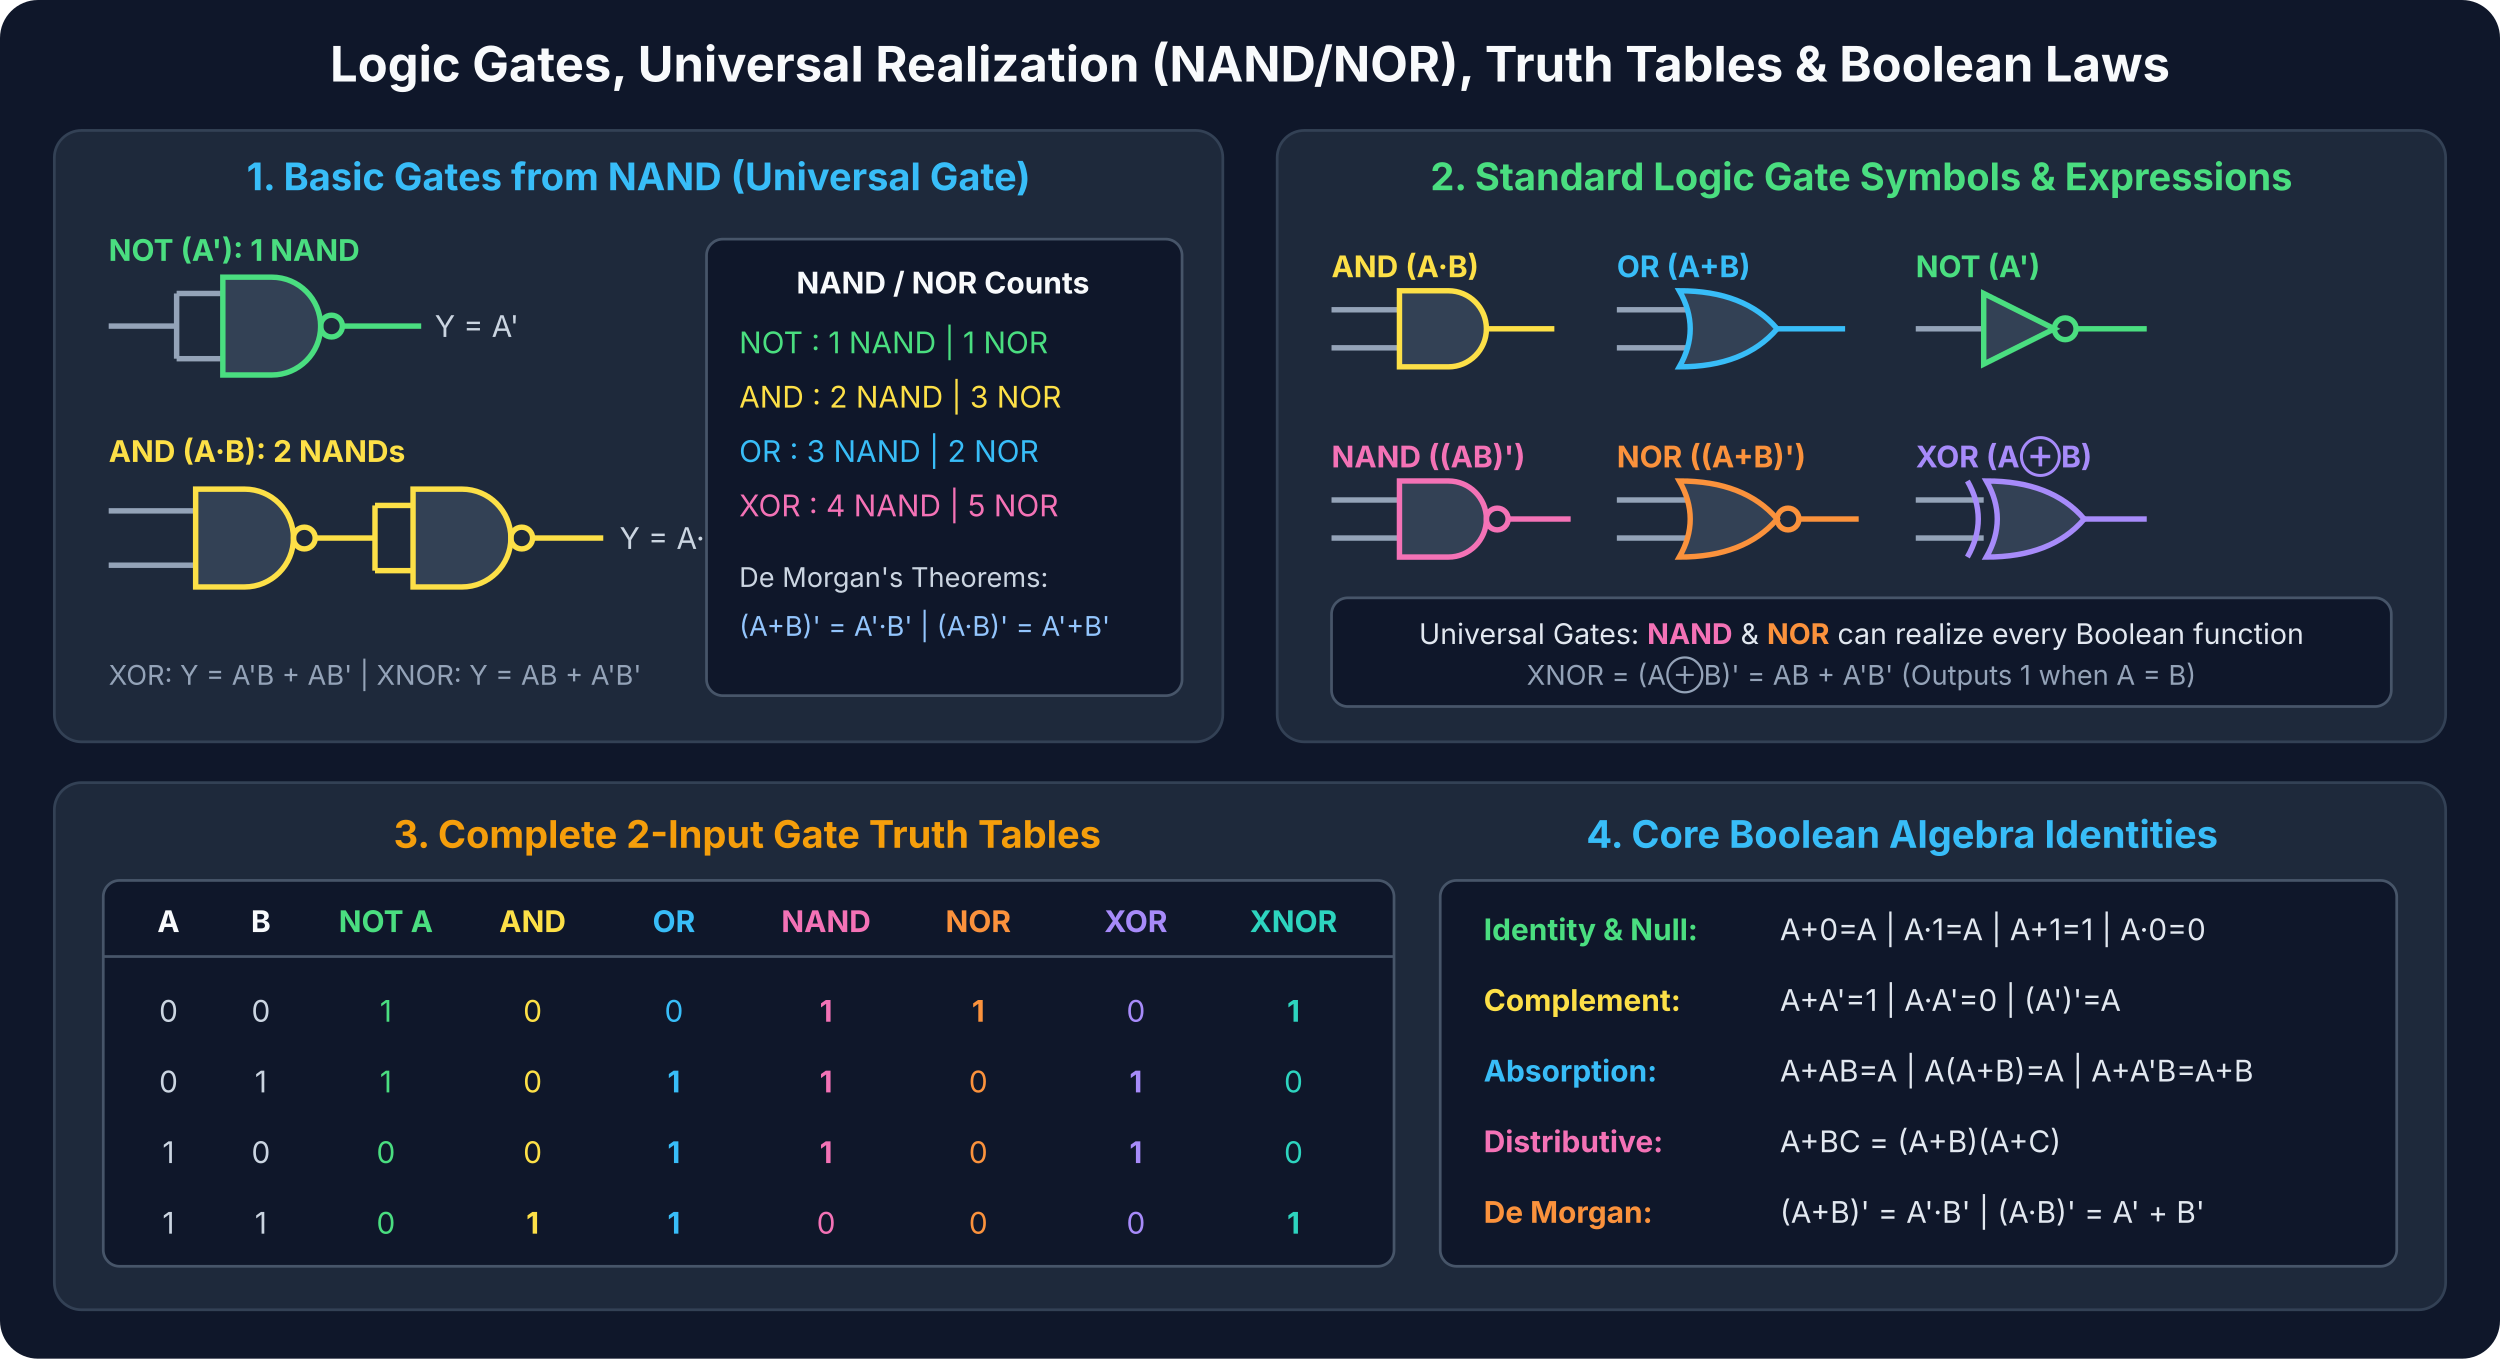
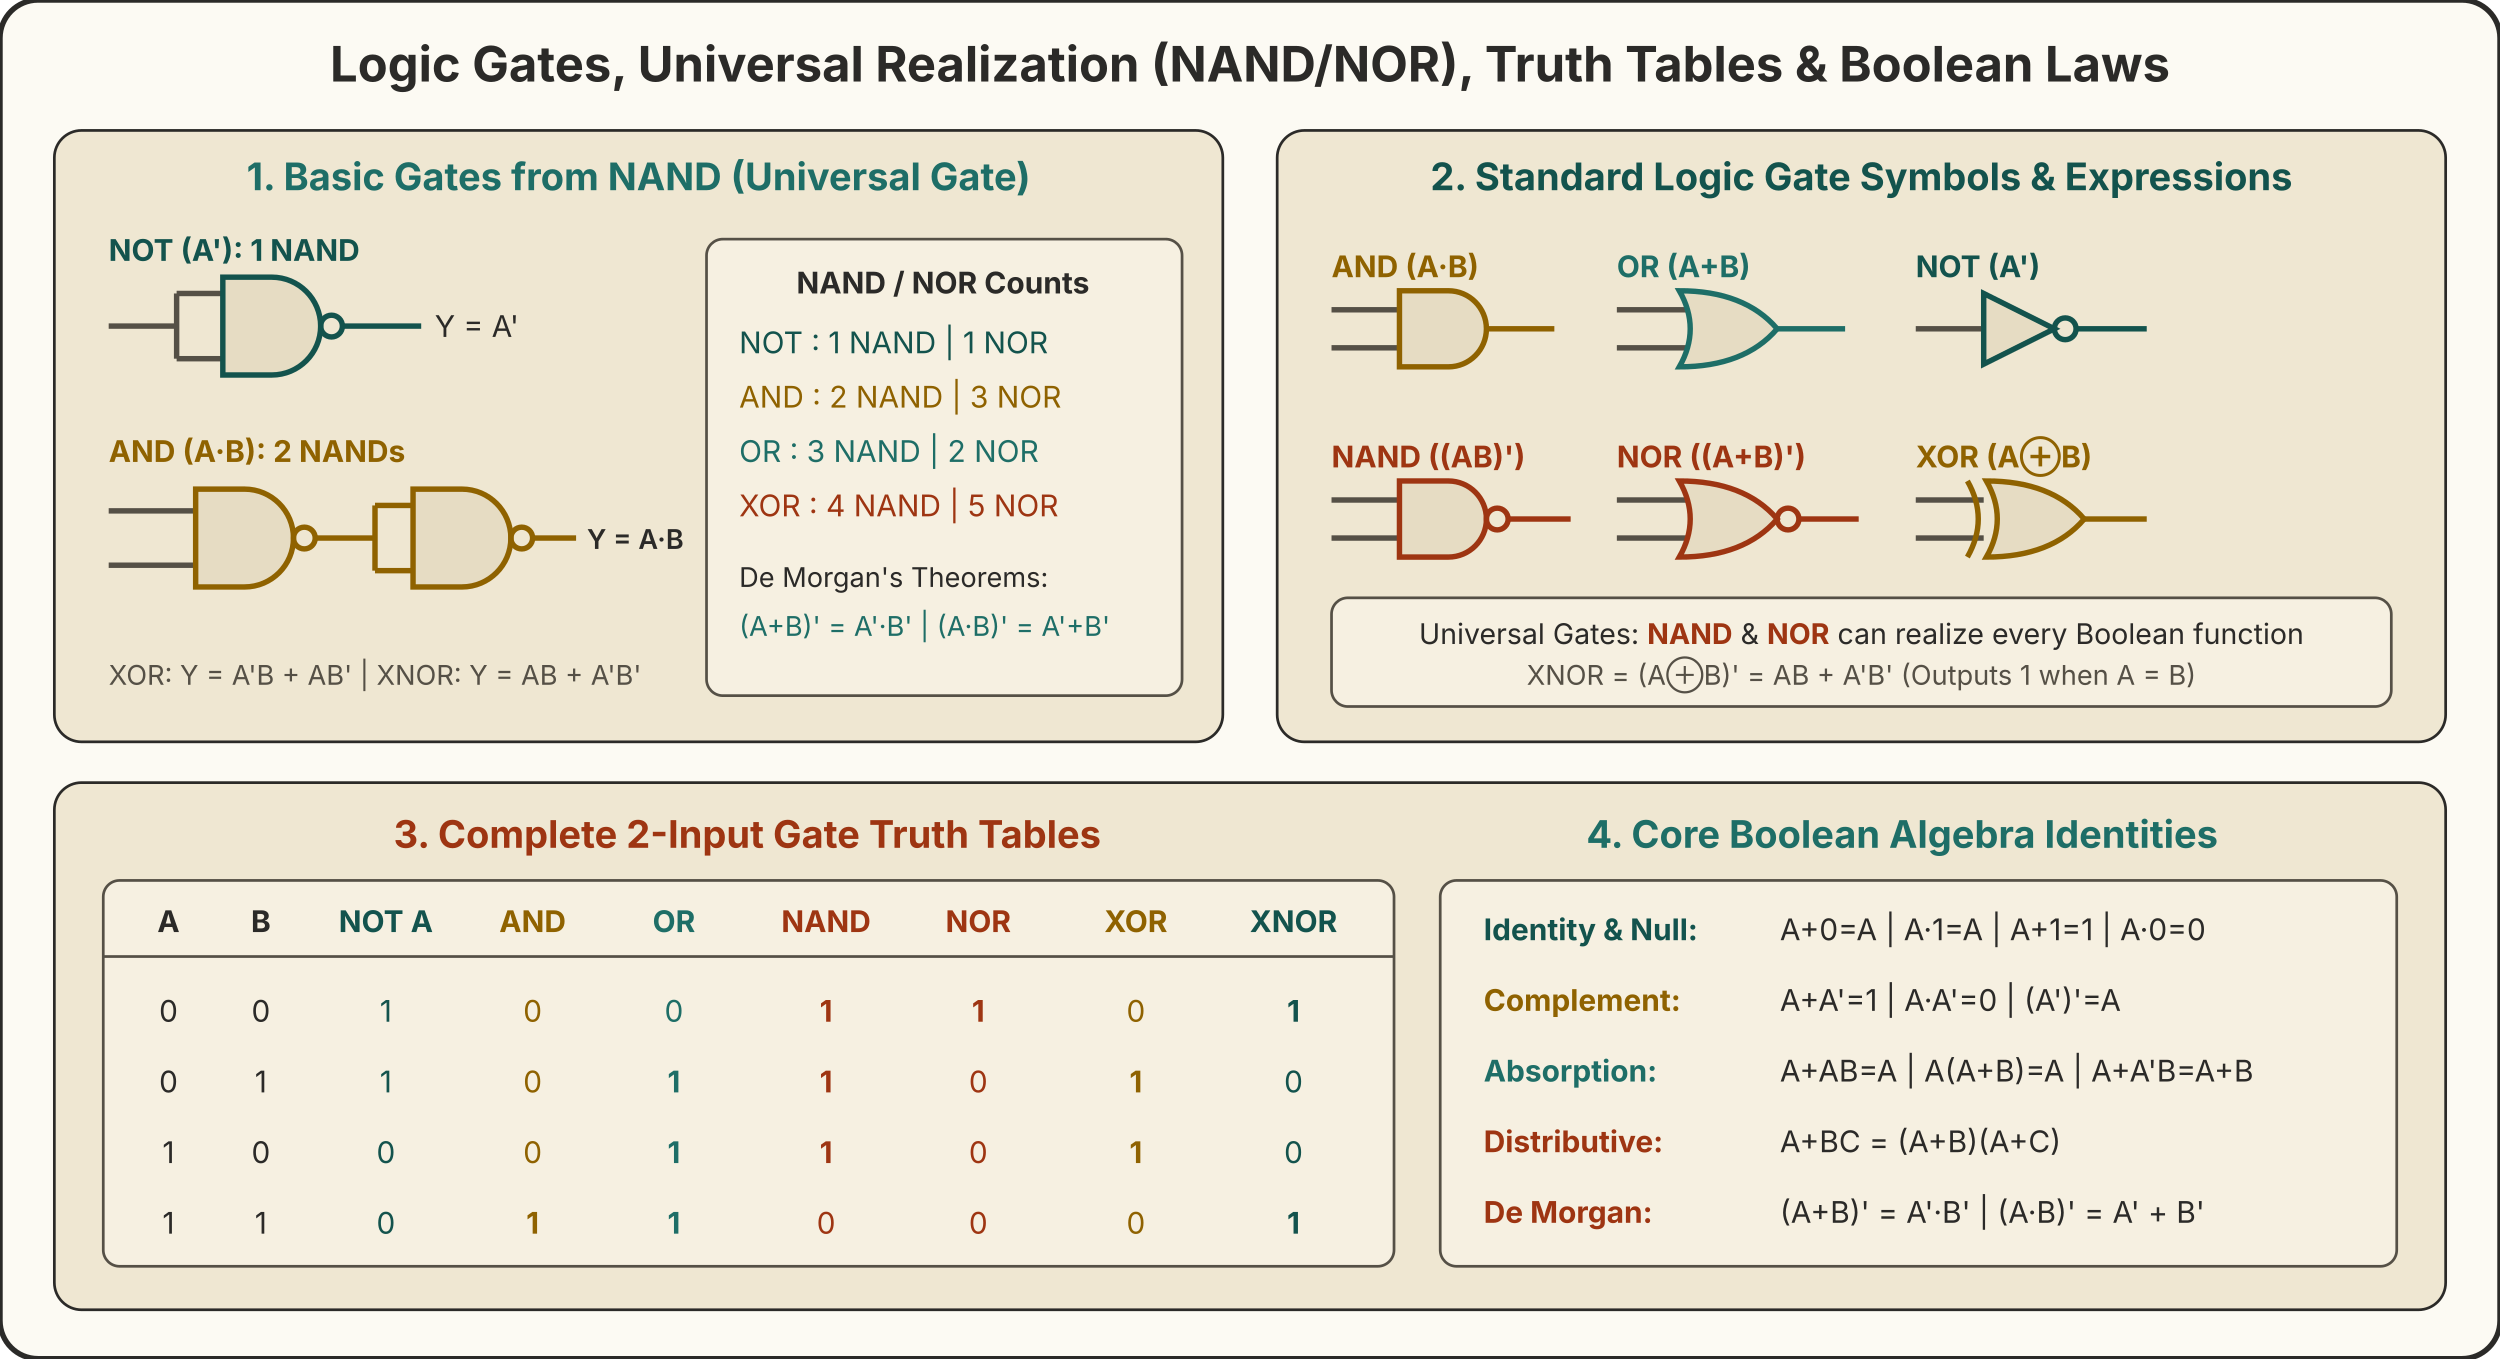
- <svg xmlns="http://www.w3.org/2000/svg" viewBox="0 0 920 500" font-family="system-ui, -apple-system, Segoe UI, sans-serif">
-   <rect width="920" height="500" rx="14" fill="#0f172a" />
-   <text x="460" y="30" text-anchor="middle" fill="#f8fafc" font-size="18" font-weight="700">Logic Gates, Universal Realization (NAND/NOR), Truth Tables &amp; Boolean Laws</text>
-   <rect x="20" y="48" width="430" height="225" rx="10" fill="#1e293b" stroke="#334155" />
-   <text x="235" y="70" text-anchor="middle" fill="#38bdf8" font-size="14" font-weight="700">1. Basic Gates from NAND (Universal Gate)</text>
-   <text x="40" y="96" fill="#4ade80" font-size="11" font-weight="700">NOT (A'): 1 NAND</text>
-   <line x1="40" y1="120" x2="65" y2="120" stroke="#94a3b8" stroke-width="2" />
-   <line x1="65" y1="108" x2="65" y2="132" stroke="#94a3b8" stroke-width="2" />
-   <line x1="65" y1="108" x2="82" y2="108" stroke="#94a3b8" stroke-width="2" />
-   <line x1="65" y1="132" x2="82" y2="132" stroke="#94a3b8" stroke-width="2" />
-   <path d="M 82 102 L 100 102 A 18 18 0 0 1 100 138 L 82 138 Z" fill="#334155" stroke="#4ade80" stroke-width="2" />
-   <circle cx="122" cy="120" r="4" fill="none" stroke="#4ade80" stroke-width="2" />
-   <line x1="126" y1="120" x2="155" y2="120" stroke="#4ade80" stroke-width="2" />
-   <text x="160" y="124" fill="#cbd5e1" font-size="11">Y = A'</text>
-   <text x="40" y="170" fill="#fde047" font-size="11" font-weight="700">AND (A·B): 2 NANDs</text>
-   <line x1="40" y1="188" x2="72" y2="188" stroke="#94a3b8" stroke-width="2" />
-   <line x1="40" y1="208" x2="72" y2="208" stroke="#94a3b8" stroke-width="2" />
-   <path d="M 72 180 L 90 180 A 18 18 0 0 1 90 216 L 72 216 Z" fill="#334155" stroke="#fde047" stroke-width="2" />
-   <circle cx="112" cy="198" r="4" fill="none" stroke="#fde047" stroke-width="2" />
-   <line x1="116" y1="198" x2="138" y2="198" stroke="#fde047" stroke-width="2" />
-   <line x1="138" y1="186" x2="138" y2="210" stroke="#fde047" stroke-width="2" />
-   <line x1="138" y1="186" x2="152" y2="186" stroke="#fde047" stroke-width="2" />
-   <line x1="138" y1="210" x2="152" y2="210" stroke="#fde047" stroke-width="2" />
-   <path d="M 152 180 L 170 180 A 18 18 0 0 1 170 216 L 152 216 Z" fill="#334155" stroke="#fde047" stroke-width="2" />
-   <circle cx="192" cy="198" r="4" fill="none" stroke="#fde047" stroke-width="2" />
-   <line x1="196" y1="198" x2="222" y2="198" stroke="#fde047" stroke-width="2" />
-   <text x="228" y="202" fill="#cbd5e1" font-size="11">Y = A·B</text>
-   <rect x="260" y="88" width="175" height="168" rx="6" fill="#0f172a" stroke="#475569" />
-   <text x="347" y="108" text-anchor="middle" fill="#f8fafc" font-size="11" font-weight="700">NAND / NOR Counts</text>
-   <text x="272" y="130" fill="#4ade80" font-size="11">NOT : 1 NAND | 1 NOR</text>
-   <text x="272" y="150" fill="#fde047" font-size="11">AND : 2 NAND | 3 NOR</text>
-   <text x="272" y="170" fill="#38bdf8" font-size="11">OR  : 3 NAND | 2 NOR</text>
-   <text x="272" y="190" fill="#f472b6" font-size="11">XOR : 4 NAND | 5 NOR</text>
-   <text x="272" y="216" fill="#cbd5e1" font-size="10">De Morgan's Theorems:</text>
-   <text x="272" y="234" fill="#93c5fd" font-size="10">(A+B)' = A'·B' | (A·B)' = A'+B'</text>
-   <text x="40" y="252" fill="#94a3b8" font-size="10">XOR: Y = A'B + AB' | XNOR: Y = AB + A'B'</text>
-   <rect x="470" y="48" width="430" height="225" rx="10" fill="#1e293b" stroke="#334155" />
-   <text x="685" y="70" text-anchor="middle" fill="#4ade80" font-size="14" font-weight="700">2. Standard Logic Gate Symbols &amp; Expressions</text>
-   <text x="490" y="102" fill="#fde047" font-size="11" font-weight="700">AND (A·B)</text>
-   <line x1="490" y1="114" x2="515" y2="114" stroke="#94a3b8" stroke-width="2" />
-   <line x1="490" y1="128" x2="515" y2="128" stroke="#94a3b8" stroke-width="2" />
-   <path d="M 515 107 L 533 107 A 14 14 0 0 1 533 135 L 515 135 Z" fill="#334155" stroke="#fde047" stroke-width="2" />
-   <line x1="547" y1="121" x2="572" y2="121" stroke="#fde047" stroke-width="2" />
-   <text x="595" y="102" fill="#38bdf8" font-size="11" font-weight="700">OR (A+B)</text>
-   <line x1="595" y1="114" x2="623" y2="114" stroke="#94a3b8" stroke-width="2" />
-   <line x1="595" y1="128" x2="623" y2="128" stroke="#94a3b8" stroke-width="2" />
-   <path d="M 618 107 Q 626 121 618 135 Q 642 135 654 121 Q 642 107 618 107 Z" fill="#334155" stroke="#38bdf8" stroke-width="2" />
-   <line x1="654" y1="121" x2="679" y2="121" stroke="#38bdf8" stroke-width="2" />
-   <text x="705" y="102" fill="#4ade80" font-size="11" font-weight="700">NOT (A')</text>
-   <line x1="705" y1="121" x2="730" y2="121" stroke="#94a3b8" stroke-width="2" />
-   <polygon points="730,108 730,134 756,121" fill="#334155" stroke="#4ade80" stroke-width="2" />
-   <circle cx="760" cy="121" r="4" fill="none" stroke="#4ade80" stroke-width="2" />
-   <line x1="764" y1="121" x2="790" y2="121" stroke="#4ade80" stroke-width="2" />
-   <text x="490" y="172" fill="#f472b6" font-size="11" font-weight="700">NAND ((AB)')</text>
-   <line x1="490" y1="184" x2="515" y2="184" stroke="#94a3b8" stroke-width="2" />
-   <line x1="490" y1="198" x2="515" y2="198" stroke="#94a3b8" stroke-width="2" />
-   <path d="M 515 177 L 533 177 A 14 14 0 0 1 533 205 L 515 205 Z" fill="#334155" stroke="#f472b6" stroke-width="2" />
-   <circle cx="551" cy="191" r="4" fill="none" stroke="#f472b6" stroke-width="2" />
-   <line x1="555" y1="191" x2="578" y2="191" stroke="#f472b6" stroke-width="2" />
-   <text x="595" y="172" fill="#fb923c" font-size="11" font-weight="700">NOR ((A+B)')</text>
-   <line x1="595" y1="184" x2="623" y2="184" stroke="#94a3b8" stroke-width="2" />
-   <line x1="595" y1="198" x2="623" y2="198" stroke="#94a3b8" stroke-width="2" />
-   <path d="M 618 177 Q 626 191 618 205 Q 642 205 654 191 Q 642 177 618 177 Z" fill="#334155" stroke="#fb923c" stroke-width="2" />
-   <circle cx="658" cy="191" r="4" fill="none" stroke="#fb923c" stroke-width="2" />
-   <line x1="662" y1="191" x2="684" y2="191" stroke="#fb923c" stroke-width="2" />
-   <text x="705" y="172" fill="#a78bfa" font-size="11" font-weight="700">XOR (A⊕B)</text>
-   <line x1="705" y1="184" x2="730" y2="184" stroke="#94a3b8" stroke-width="2" />
-   <line x1="705" y1="198" x2="730" y2="198" stroke="#94a3b8" stroke-width="2" />
-   <path d="M 724 177 Q 732 191 724 205" fill="none" stroke="#a78bfa" stroke-width="2" />
-   <path d="M 731 177 Q 739 191 731 205 Q 755 205 767 191 Q 755 177 731 177 Z" fill="#334155" stroke="#a78bfa" stroke-width="2" />
-   <line x1="767" y1="191" x2="790" y2="191" stroke="#a78bfa" stroke-width="2" />
-   <rect x="490" y="220" width="390" height="40" rx="6" fill="#0f172a" stroke="#475569" />
-   <text x="685" y="237" text-anchor="middle" fill="#e2e8f0" font-size="10.5">Universal Gates: <tspan fill="#f472b6" font-weight="700">NAND</tspan> &amp; <tspan fill="#fb923c" font-weight="700">NOR</tspan> can realize every Boolean function</text>
-   <text x="685" y="252" text-anchor="middle" fill="#94a3b8" font-size="10">XNOR = (A⊕B)' = AB + A'B' (Outputs 1 when A = B)</text>
-   <rect x="20" y="288" width="880" height="194" rx="10" fill="#1e293b" stroke="#334155" />
-   <text x="275" y="312" text-anchor="middle" fill="#f59e0b" font-size="14" font-weight="700">3. Complete 2-Input Gate Truth Tables</text>
-   <text x="700" y="312" text-anchor="middle" fill="#38bdf8" font-size="14" font-weight="700">4. Core Boolean Algebra Identities</text>
-   <rect x="38" y="324" width="475" height="142" rx="6" fill="#0f172a" stroke="#475569" />
-   <line x1="38" y1="352" x2="513" y2="352" stroke="#475569" />
-   <text x="62" y="343" text-anchor="middle" fill="#f8fafc" font-size="11" font-weight="700">A</text>
-   <text x="96" y="343" text-anchor="middle" fill="#f8fafc" font-size="11" font-weight="700">B</text>
-   <text x="142" y="343" text-anchor="middle" fill="#4ade80" font-size="11" font-weight="700">NOT A</text>
-   <text x="196" y="343" text-anchor="middle" fill="#fde047" font-size="11" font-weight="700">AND</text>
-   <text x="248" y="343" text-anchor="middle" fill="#38bdf8" font-size="11" font-weight="700">OR</text>
-   <text x="304" y="343" text-anchor="middle" fill="#f472b6" font-size="11" font-weight="700">NAND</text>
-   <text x="360" y="343" text-anchor="middle" fill="#fb923c" font-size="11" font-weight="700">NOR</text>
-   <text x="418" y="343" text-anchor="middle" fill="#a78bfa" font-size="11" font-weight="700">XOR</text>
-   <text x="476" y="343" text-anchor="middle" fill="#2dd4bf" font-size="11" font-weight="700">XNOR</text>
-   <text x="62" y="376" text-anchor="middle" fill="#cbd5e1" font-size="11">0</text>
-   <text x="96" y="376" text-anchor="middle" fill="#cbd5e1" font-size="11">0</text>
-   <text x="142" y="376" text-anchor="middle" fill="#4ade80" font-size="11">1</text>
-   <text x="196" y="376" text-anchor="middle" fill="#fde047" font-size="11">0</text>
-   <text x="248" y="376" text-anchor="middle" fill="#38bdf8" font-size="11">0</text>
-   <text x="304" y="376" text-anchor="middle" fill="#f472b6" font-size="11" font-weight="700">1</text>
-   <text x="360" y="376" text-anchor="middle" fill="#fb923c" font-size="11" font-weight="700">1</text>
-   <text x="418" y="376" text-anchor="middle" fill="#a78bfa" font-size="11">0</text>
-   <text x="476" y="376" text-anchor="middle" fill="#2dd4bf" font-size="11" font-weight="700">1</text>
-   <text x="62" y="402" text-anchor="middle" fill="#cbd5e1" font-size="11">0</text>
-   <text x="96" y="402" text-anchor="middle" fill="#cbd5e1" font-size="11">1</text>
-   <text x="142" y="402" text-anchor="middle" fill="#4ade80" font-size="11">1</text>
-   <text x="196" y="402" text-anchor="middle" fill="#fde047" font-size="11">0</text>
-   <text x="248" y="402" text-anchor="middle" fill="#38bdf8" font-size="11" font-weight="700">1</text>
-   <text x="304" y="402" text-anchor="middle" fill="#f472b6" font-size="11" font-weight="700">1</text>
-   <text x="360" y="402" text-anchor="middle" fill="#fb923c" font-size="11">0</text>
-   <text x="418" y="402" text-anchor="middle" fill="#a78bfa" font-size="11" font-weight="700">1</text>
-   <text x="476" y="402" text-anchor="middle" fill="#2dd4bf" font-size="11">0</text>
-   <text x="62" y="428" text-anchor="middle" fill="#cbd5e1" font-size="11">1</text>
-   <text x="96" y="428" text-anchor="middle" fill="#cbd5e1" font-size="11">0</text>
-   <text x="142" y="428" text-anchor="middle" fill="#4ade80" font-size="11">0</text>
-   <text x="196" y="428" text-anchor="middle" fill="#fde047" font-size="11">0</text>
-   <text x="248" y="428" text-anchor="middle" fill="#38bdf8" font-size="11" font-weight="700">1</text>
-   <text x="304" y="428" text-anchor="middle" fill="#f472b6" font-size="11" font-weight="700">1</text>
-   <text x="360" y="428" text-anchor="middle" fill="#fb923c" font-size="11">0</text>
-   <text x="418" y="428" text-anchor="middle" fill="#a78bfa" font-size="11" font-weight="700">1</text>
-   <text x="476" y="428" text-anchor="middle" fill="#2dd4bf" font-size="11">0</text>
-   <text x="62" y="454" text-anchor="middle" fill="#cbd5e1" font-size="11">1</text>
-   <text x="96" y="454" text-anchor="middle" fill="#cbd5e1" font-size="11">1</text>
-   <text x="142" y="454" text-anchor="middle" fill="#4ade80" font-size="11">0</text>
-   <text x="196" y="454" text-anchor="middle" fill="#fde047" font-size="11" font-weight="700">1</text>
-   <text x="248" y="454" text-anchor="middle" fill="#38bdf8" font-size="11" font-weight="700">1</text>
-   <text x="304" y="454" text-anchor="middle" fill="#f472b6" font-size="11">0</text>
-   <text x="360" y="454" text-anchor="middle" fill="#fb923c" font-size="11">0</text>
-   <text x="418" y="454" text-anchor="middle" fill="#a78bfa" font-size="11">0</text>
-   <text x="476" y="454" text-anchor="middle" fill="#2dd4bf" font-size="11" font-weight="700">1</text>
-   <rect x="530" y="324" width="352" height="142" rx="6" fill="#0f172a" stroke="#475569" />
-   <text x="546" y="346" fill="#4ade80" font-size="11" font-weight="700">Identity &amp; Null:</text>
-   <text x="655" y="346" fill="#e2e8f0" font-size="11">A+0=A | A·1=A | A+1=1 | A·0=0</text>
-   <text x="546" y="372" fill="#fde047" font-size="11" font-weight="700">Complement:</text>
-   <text x="655" y="372" fill="#e2e8f0" font-size="11">A+A'=1 | A·A'=0 | (A')'=A</text>
-   <text x="546" y="398" fill="#38bdf8" font-size="11" font-weight="700">Absorption:</text>
-   <text x="655" y="398" fill="#e2e8f0" font-size="11">A+AB=A | A(A+B)=A | A+A'B=A+B</text>
-   <text x="546" y="424" fill="#f472b6" font-size="11" font-weight="700">Distributive:</text>
-   <text x="655" y="424" fill="#e2e8f0" font-size="11">A+BC = (A+B)(A+C)</text>
-   <text x="546" y="450" fill="#fb923c" font-size="11" font-weight="700">De Morgan:</text>
-   <text x="655" y="450" fill="#e2e8f0" font-size="11">(A+B)' = A'·B'  |  (A·B)' = A' + B'</text>
+ <svg xmlns="http://www.w3.org/2000/svg" viewBox="0 0 920 500" font-family="Inter, system-ui, sans-serif">
+   <rect width="920" height="500" rx="14" fill="#fcfaf3" stroke="#2b2a28" stroke-width="2" />
+   <text x="460" y="30" text-anchor="middle" fill="#2b2a28" font-size="18" font-weight="700">Logic Gates, Universal Realization (NAND/NOR), Truth Tables &amp; Boolean Laws</text>
+   <rect x="20" y="48" width="430" height="225" rx="10" fill="#efe7d2" stroke="#2b2a28" />
+   <text x="235" y="70" text-anchor="middle" fill="#1e6e67" font-size="14" font-weight="700">1. Basic Gates from NAND (Universal Gate)</text>
+   <text x="40" y="96" fill="#13534d" font-size="11" font-weight="700">NOT (A'): 1 NAND</text>
+   <line x1="40" y1="120" x2="65" y2="120" stroke="#555046" stroke-width="2" />
+   <line x1="65" y1="108" x2="65" y2="132" stroke="#555046" stroke-width="2" />
+   <line x1="65" y1="108" x2="82" y2="108" stroke="#555046" stroke-width="2" />
+   <line x1="65" y1="132" x2="82" y2="132" stroke="#555046" stroke-width="2" />
+   <path d="M 82 102 L 100 102 A 18 18 0 0 1 100 138 L 82 138 Z" fill="#e6dcc3" stroke="#13534d" stroke-width="2" />
+   <circle cx="122" cy="120" r="4" fill="none" stroke="#13534d" stroke-width="2" />
+   <line x1="126" y1="120" x2="155" y2="120" stroke="#13534d" stroke-width="2" />
+   <text x="160" y="124" fill="#2b2a28" font-size="11">Y = A'</text>
+   <text x="40" y="170" fill="#8f6200" font-size="11" font-weight="700">AND (A·B): 2 NANDs</text>
+   <line x1="40" y1="188" x2="72" y2="188" stroke="#555046" stroke-width="2" />
+   <line x1="40" y1="208" x2="72" y2="208" stroke="#555046" stroke-width="2" />
+   <path d="M 72 180 L 90 180 A 18 18 0 0 1 90 216 L 72 216 Z" fill="#e6dcc3" stroke="#8f6200" stroke-width="2" />
+   <circle cx="112" cy="198" r="4" fill="none" stroke="#8f6200" stroke-width="2" />
+   <line x1="116" y1="198" x2="138" y2="198" stroke="#8f6200" stroke-width="2" />
+   <line x1="138" y1="186" x2="138" y2="210" stroke="#8f6200" stroke-width="2" />
+   <line x1="138" y1="186" x2="152" y2="186" stroke="#8f6200" stroke-width="2" />
+   <line x1="138" y1="210" x2="152" y2="210" stroke="#8f6200" stroke-width="2" />
+   <path d="M 152 180 L 170 180 A 18 18 0 0 1 170 216 L 152 216 Z" fill="#e6dcc3" stroke="#8f6200" stroke-width="2" />
+   <circle cx="192" cy="198" r="4" fill="none" stroke="#8f6200" stroke-width="2" />
+   <line x1="196" y1="198" x2="212" y2="198" stroke="#8f6200" stroke-width="2" />
+   <text x="216" y="202" fill="#2b2a28" font-size="10" font-weight="600">Y = A·B</text>
+   <rect x="260" y="88" width="175" height="168" rx="6" fill="#f6f0e1" stroke="#555046" />
+   <text x="347" y="108" text-anchor="middle" fill="#2b2a28" font-size="11" font-weight="700">NAND / NOR Counts</text>
+   <text x="272" y="130" fill="#13534d" font-size="11">NOT : 1 NAND | 1 NOR</text>
+   <text x="272" y="150" fill="#8f6200" font-size="11">AND : 2 NAND | 3 NOR</text>
+   <text x="272" y="170" fill="#1e6e67" font-size="11">OR  : 3 NAND | 2 NOR</text>
+   <text x="272" y="190" fill="#9e3512" font-size="11">XOR : 4 NAND | 5 NOR</text>
+   <text x="272" y="216" fill="#2b2a28" font-size="10">De Morgan's Theorems:</text>
+   <text x="272" y="234" fill="#1e6e67" font-size="10">(A+B)' = A'·B' | (A·B)' = A'+B'</text>
+   <text x="40" y="252" fill="#555046" font-size="10">XOR: Y = A'B + AB' | XNOR: Y = AB + A'B'</text>
+   <rect x="470" y="48" width="430" height="225" rx="10" fill="#efe7d2" stroke="#2b2a28" />
+   <text x="685" y="70" text-anchor="middle" fill="#13534d" font-size="14" font-weight="700">2. Standard Logic Gate Symbols &amp; Expressions</text>
+   <text x="490" y="102" fill="#8f6200" font-size="11" font-weight="700">AND (A·B)</text>
+   <line x1="490" y1="114" x2="515" y2="114" stroke="#555046" stroke-width="2" />
+   <line x1="490" y1="128" x2="515" y2="128" stroke="#555046" stroke-width="2" />
+   <path d="M 515 107 L 533 107 A 14 14 0 0 1 533 135 L 515 135 Z" fill="#e6dcc3" stroke="#8f6200" stroke-width="2" />
+   <line x1="547" y1="121" x2="572" y2="121" stroke="#8f6200" stroke-width="2" />
+   <text x="595" y="102" fill="#1e6e67" font-size="11" font-weight="700">OR (A+B)</text>
+   <line x1="595" y1="114" x2="623" y2="114" stroke="#555046" stroke-width="2" />
+   <line x1="595" y1="128" x2="623" y2="128" stroke="#555046" stroke-width="2" />
+   <path d="M 618 107 Q 626 121 618 135 Q 642 135 654 121 Q 642 107 618 107 Z" fill="#e6dcc3" stroke="#1e6e67" stroke-width="2" />
+   <line x1="654" y1="121" x2="679" y2="121" stroke="#1e6e67" stroke-width="2" />
+   <text x="705" y="102" fill="#13534d" font-size="11" font-weight="700">NOT (A')</text>
+   <line x1="705" y1="121" x2="730" y2="121" stroke="#555046" stroke-width="2" />
+   <polygon points="730,108 730,134 756,121" fill="#e6dcc3" stroke="#13534d" stroke-width="2" />
+   <circle cx="760" cy="121" r="4" fill="none" stroke="#13534d" stroke-width="2" />
+   <line x1="764" y1="121" x2="790" y2="121" stroke="#13534d" stroke-width="2" />
+   <text x="490" y="172" fill="#9e3512" font-size="11" font-weight="700">NAND ((AB)')</text>
+   <line x1="490" y1="184" x2="515" y2="184" stroke="#555046" stroke-width="2" />
+   <line x1="490" y1="198" x2="515" y2="198" stroke="#555046" stroke-width="2" />
+   <path d="M 515 177 L 533 177 A 14 14 0 0 1 533 205 L 515 205 Z" fill="#e6dcc3" stroke="#9e3512" stroke-width="2" />
+   <circle cx="551" cy="191" r="4" fill="none" stroke="#9e3512" stroke-width="2" />
+   <line x1="555" y1="191" x2="578" y2="191" stroke="#9e3512" stroke-width="2" />
+   <text x="595" y="172" fill="#9e3512" font-size="11" font-weight="700">NOR ((A+B)')</text>
+   <line x1="595" y1="184" x2="623" y2="184" stroke="#555046" stroke-width="2" />
+   <line x1="595" y1="198" x2="623" y2="198" stroke="#555046" stroke-width="2" />
+   <path d="M 618 177 Q 626 191 618 205 Q 642 205 654 191 Q 642 177 618 177 Z" fill="#e6dcc3" stroke="#9e3512" stroke-width="2" />
+   <circle cx="658" cy="191" r="4" fill="none" stroke="#9e3512" stroke-width="2" />
+   <line x1="662" y1="191" x2="684" y2="191" stroke="#9e3512" stroke-width="2" />
+   <text x="705" y="172" fill="#8f6200" font-size="11" font-weight="700">XOR (A⊕B)</text>
+   <line x1="705" y1="184" x2="730" y2="184" stroke="#555046" stroke-width="2" />
+   <line x1="705" y1="198" x2="730" y2="198" stroke="#555046" stroke-width="2" />
+   <path d="M 724 177 Q 732 191 724 205" fill="none" stroke="#8f6200" stroke-width="2" />
+   <path d="M 731 177 Q 739 191 731 205 Q 755 205 767 191 Q 755 177 731 177 Z" fill="#e6dcc3" stroke="#8f6200" stroke-width="2" />
+   <line x1="767" y1="191" x2="790" y2="191" stroke="#8f6200" stroke-width="2" />
+   <rect x="490" y="220" width="390" height="40" rx="6" fill="#f6f0e1" stroke="#555046" />
+   <text x="685" y="237" text-anchor="middle" fill="#2b2a28" font-size="10.5">Universal Gates: <tspan fill="#9e3512" font-weight="700">NAND</tspan> &amp; <tspan fill="#9e3512" font-weight="700">NOR</tspan> can realize every Boolean function</text>
+   <text x="685" y="252" text-anchor="middle" fill="#555046" font-size="10">XNOR = (A⊕B)' = AB + A'B' (Outputs 1 when A = B)</text>
+   <rect x="20" y="288" width="880" height="194" rx="10" fill="#efe7d2" stroke="#2b2a28" />
+   <text x="275" y="312" text-anchor="middle" fill="#9e3512" font-size="14" font-weight="700">3. Complete 2-Input Gate Truth Tables</text>
+   <text x="700" y="312" text-anchor="middle" fill="#1e6e67" font-size="14" font-weight="700">4. Core Boolean Algebra Identities</text>
+   <rect x="38" y="324" width="475" height="142" rx="6" fill="#f6f0e1" stroke="#555046" />
+   <line x1="38" y1="352" x2="513" y2="352" stroke="#555046" />
+   <text x="62" y="343" text-anchor="middle" fill="#2b2a28" font-size="11" font-weight="700">A</text>
+   <text x="96" y="343" text-anchor="middle" fill="#2b2a28" font-size="11" font-weight="700">B</text>
+   <text x="142" y="343" text-anchor="middle" fill="#13534d" font-size="11" font-weight="700">NOT A</text>
+   <text x="196" y="343" text-anchor="middle" fill="#8f6200" font-size="11" font-weight="700">AND</text>
+   <text x="248" y="343" text-anchor="middle" fill="#1e6e67" font-size="11" font-weight="700">OR</text>
+   <text x="304" y="343" text-anchor="middle" fill="#9e3512" font-size="11" font-weight="700">NAND</text>
+   <text x="360" y="343" text-anchor="middle" fill="#9e3512" font-size="11" font-weight="700">NOR</text>
+   <text x="418" y="343" text-anchor="middle" fill="#8f6200" font-size="11" font-weight="700">XOR</text>
+   <text x="476" y="343" text-anchor="middle" fill="#13534d" font-size="11" font-weight="700">XNOR</text>
+   <text x="62" y="376" text-anchor="middle" fill="#2b2a28" font-size="11">0</text>
+   <text x="96" y="376" text-anchor="middle" fill="#2b2a28" font-size="11">0</text>
+   <text x="142" y="376" text-anchor="middle" fill="#13534d" font-size="11">1</text>
+   <text x="196" y="376" text-anchor="middle" fill="#8f6200" font-size="11">0</text>
+   <text x="248" y="376" text-anchor="middle" fill="#1e6e67" font-size="11">0</text>
+   <text x="304" y="376" text-anchor="middle" fill="#9e3512" font-size="11" font-weight="700">1</text>
+   <text x="360" y="376" text-anchor="middle" fill="#9e3512" font-size="11" font-weight="700">1</text>
+   <text x="418" y="376" text-anchor="middle" fill="#8f6200" font-size="11">0</text>
+   <text x="476" y="376" text-anchor="middle" fill="#13534d" font-size="11" font-weight="700">1</text>
+   <text x="62" y="402" text-anchor="middle" fill="#2b2a28" font-size="11">0</text>
+   <text x="96" y="402" text-anchor="middle" fill="#2b2a28" font-size="11">1</text>
+   <text x="142" y="402" text-anchor="middle" fill="#13534d" font-size="11">1</text>
+   <text x="196" y="402" text-anchor="middle" fill="#8f6200" font-size="11">0</text>
+   <text x="248" y="402" text-anchor="middle" fill="#1e6e67" font-size="11" font-weight="700">1</text>
+   <text x="304" y="402" text-anchor="middle" fill="#9e3512" font-size="11" font-weight="700">1</text>
+   <text x="360" y="402" text-anchor="middle" fill="#9e3512" font-size="11">0</text>
+   <text x="418" y="402" text-anchor="middle" fill="#8f6200" font-size="11" font-weight="700">1</text>
+   <text x="476" y="402" text-anchor="middle" fill="#13534d" font-size="11">0</text>
+   <text x="62" y="428" text-anchor="middle" fill="#2b2a28" font-size="11">1</text>
+   <text x="96" y="428" text-anchor="middle" fill="#2b2a28" font-size="11">0</text>
+   <text x="142" y="428" text-anchor="middle" fill="#13534d" font-size="11">0</text>
+   <text x="196" y="428" text-anchor="middle" fill="#8f6200" font-size="11">0</text>
+   <text x="248" y="428" text-anchor="middle" fill="#1e6e67" font-size="11" font-weight="700">1</text>
+   <text x="304" y="428" text-anchor="middle" fill="#9e3512" font-size="11" font-weight="700">1</text>
+   <text x="360" y="428" text-anchor="middle" fill="#9e3512" font-size="11">0</text>
+   <text x="418" y="428" text-anchor="middle" fill="#8f6200" font-size="11" font-weight="700">1</text>
+   <text x="476" y="428" text-anchor="middle" fill="#13534d" font-size="11">0</text>
+   <text x="62" y="454" text-anchor="middle" fill="#2b2a28" font-size="11">1</text>
+   <text x="96" y="454" text-anchor="middle" fill="#2b2a28" font-size="11">1</text>
+   <text x="142" y="454" text-anchor="middle" fill="#13534d" font-size="11">0</text>
+   <text x="196" y="454" text-anchor="middle" fill="#8f6200" font-size="11" font-weight="700">1</text>
+   <text x="248" y="454" text-anchor="middle" fill="#1e6e67" font-size="11" font-weight="700">1</text>
+   <text x="304" y="454" text-anchor="middle" fill="#9e3512" font-size="11">0</text>
+   <text x="360" y="454" text-anchor="middle" fill="#9e3512" font-size="11">0</text>
+   <text x="418" y="454" text-anchor="middle" fill="#8f6200" font-size="11">0</text>
+   <text x="476" y="454" text-anchor="middle" fill="#13534d" font-size="11" font-weight="700">1</text>
+   <rect x="530" y="324" width="352" height="142" rx="6" fill="#f6f0e1" stroke="#555046" />
+   <text x="546" y="346" fill="#13534d" font-size="11" font-weight="700">Identity &amp; Null:</text>
+   <text x="655" y="346" fill="#2b2a28" font-size="11">A+0=A | A·1=A | A+1=1 | A·0=0</text>
+   <text x="546" y="372" fill="#8f6200" font-size="11" font-weight="700">Complement:</text>
+   <text x="655" y="372" fill="#2b2a28" font-size="11">A+A'=1 | A·A'=0 | (A')'=A</text>
+   <text x="546" y="398" fill="#1e6e67" font-size="11" font-weight="700">Absorption:</text>
+   <text x="655" y="398" fill="#2b2a28" font-size="11">A+AB=A | A(A+B)=A | A+A'B=A+B</text>
+   <text x="546" y="424" fill="#9e3512" font-size="11" font-weight="700">Distributive:</text>
+   <text x="655" y="424" fill="#2b2a28" font-size="11">A+BC = (A+B)(A+C)</text>
+   <text x="546" y="450" fill="#9e3512" font-size="11" font-weight="700">De Morgan:</text>
+   <text x="655" y="450" fill="#2b2a28" font-size="11">(A+B)' = A'·B'  |  (A·B)' = A' + B'</text>
</svg>
